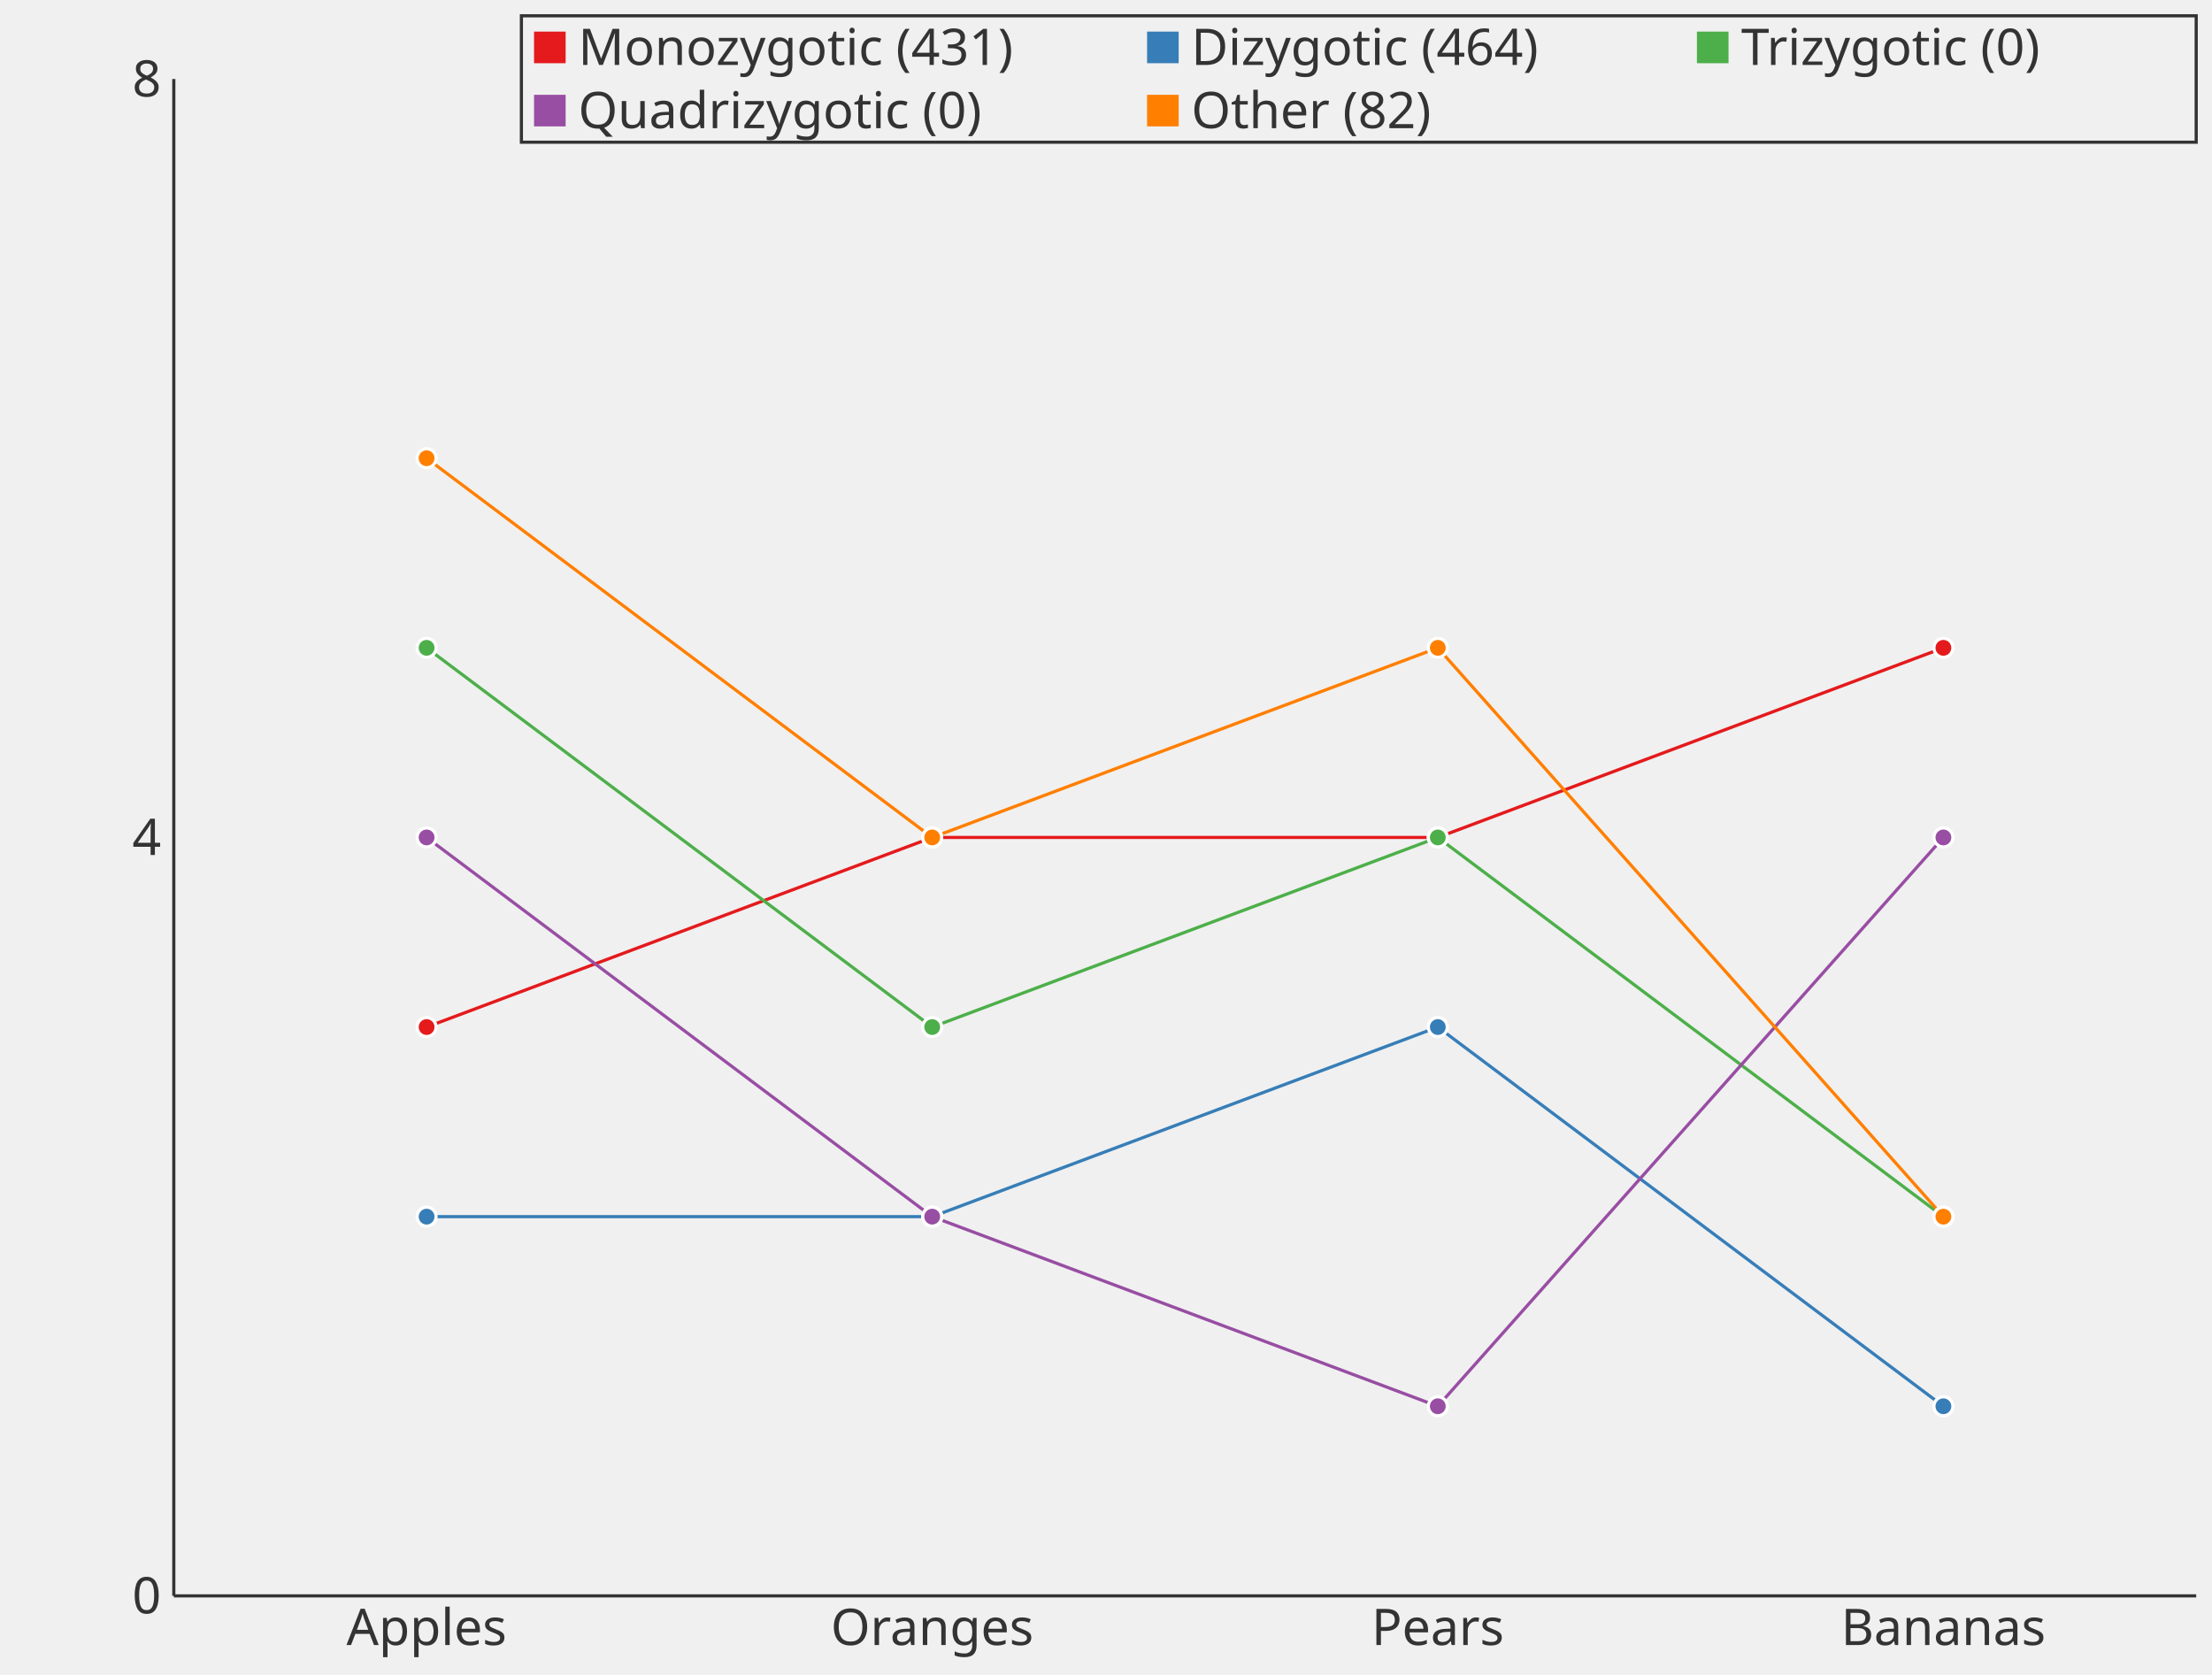
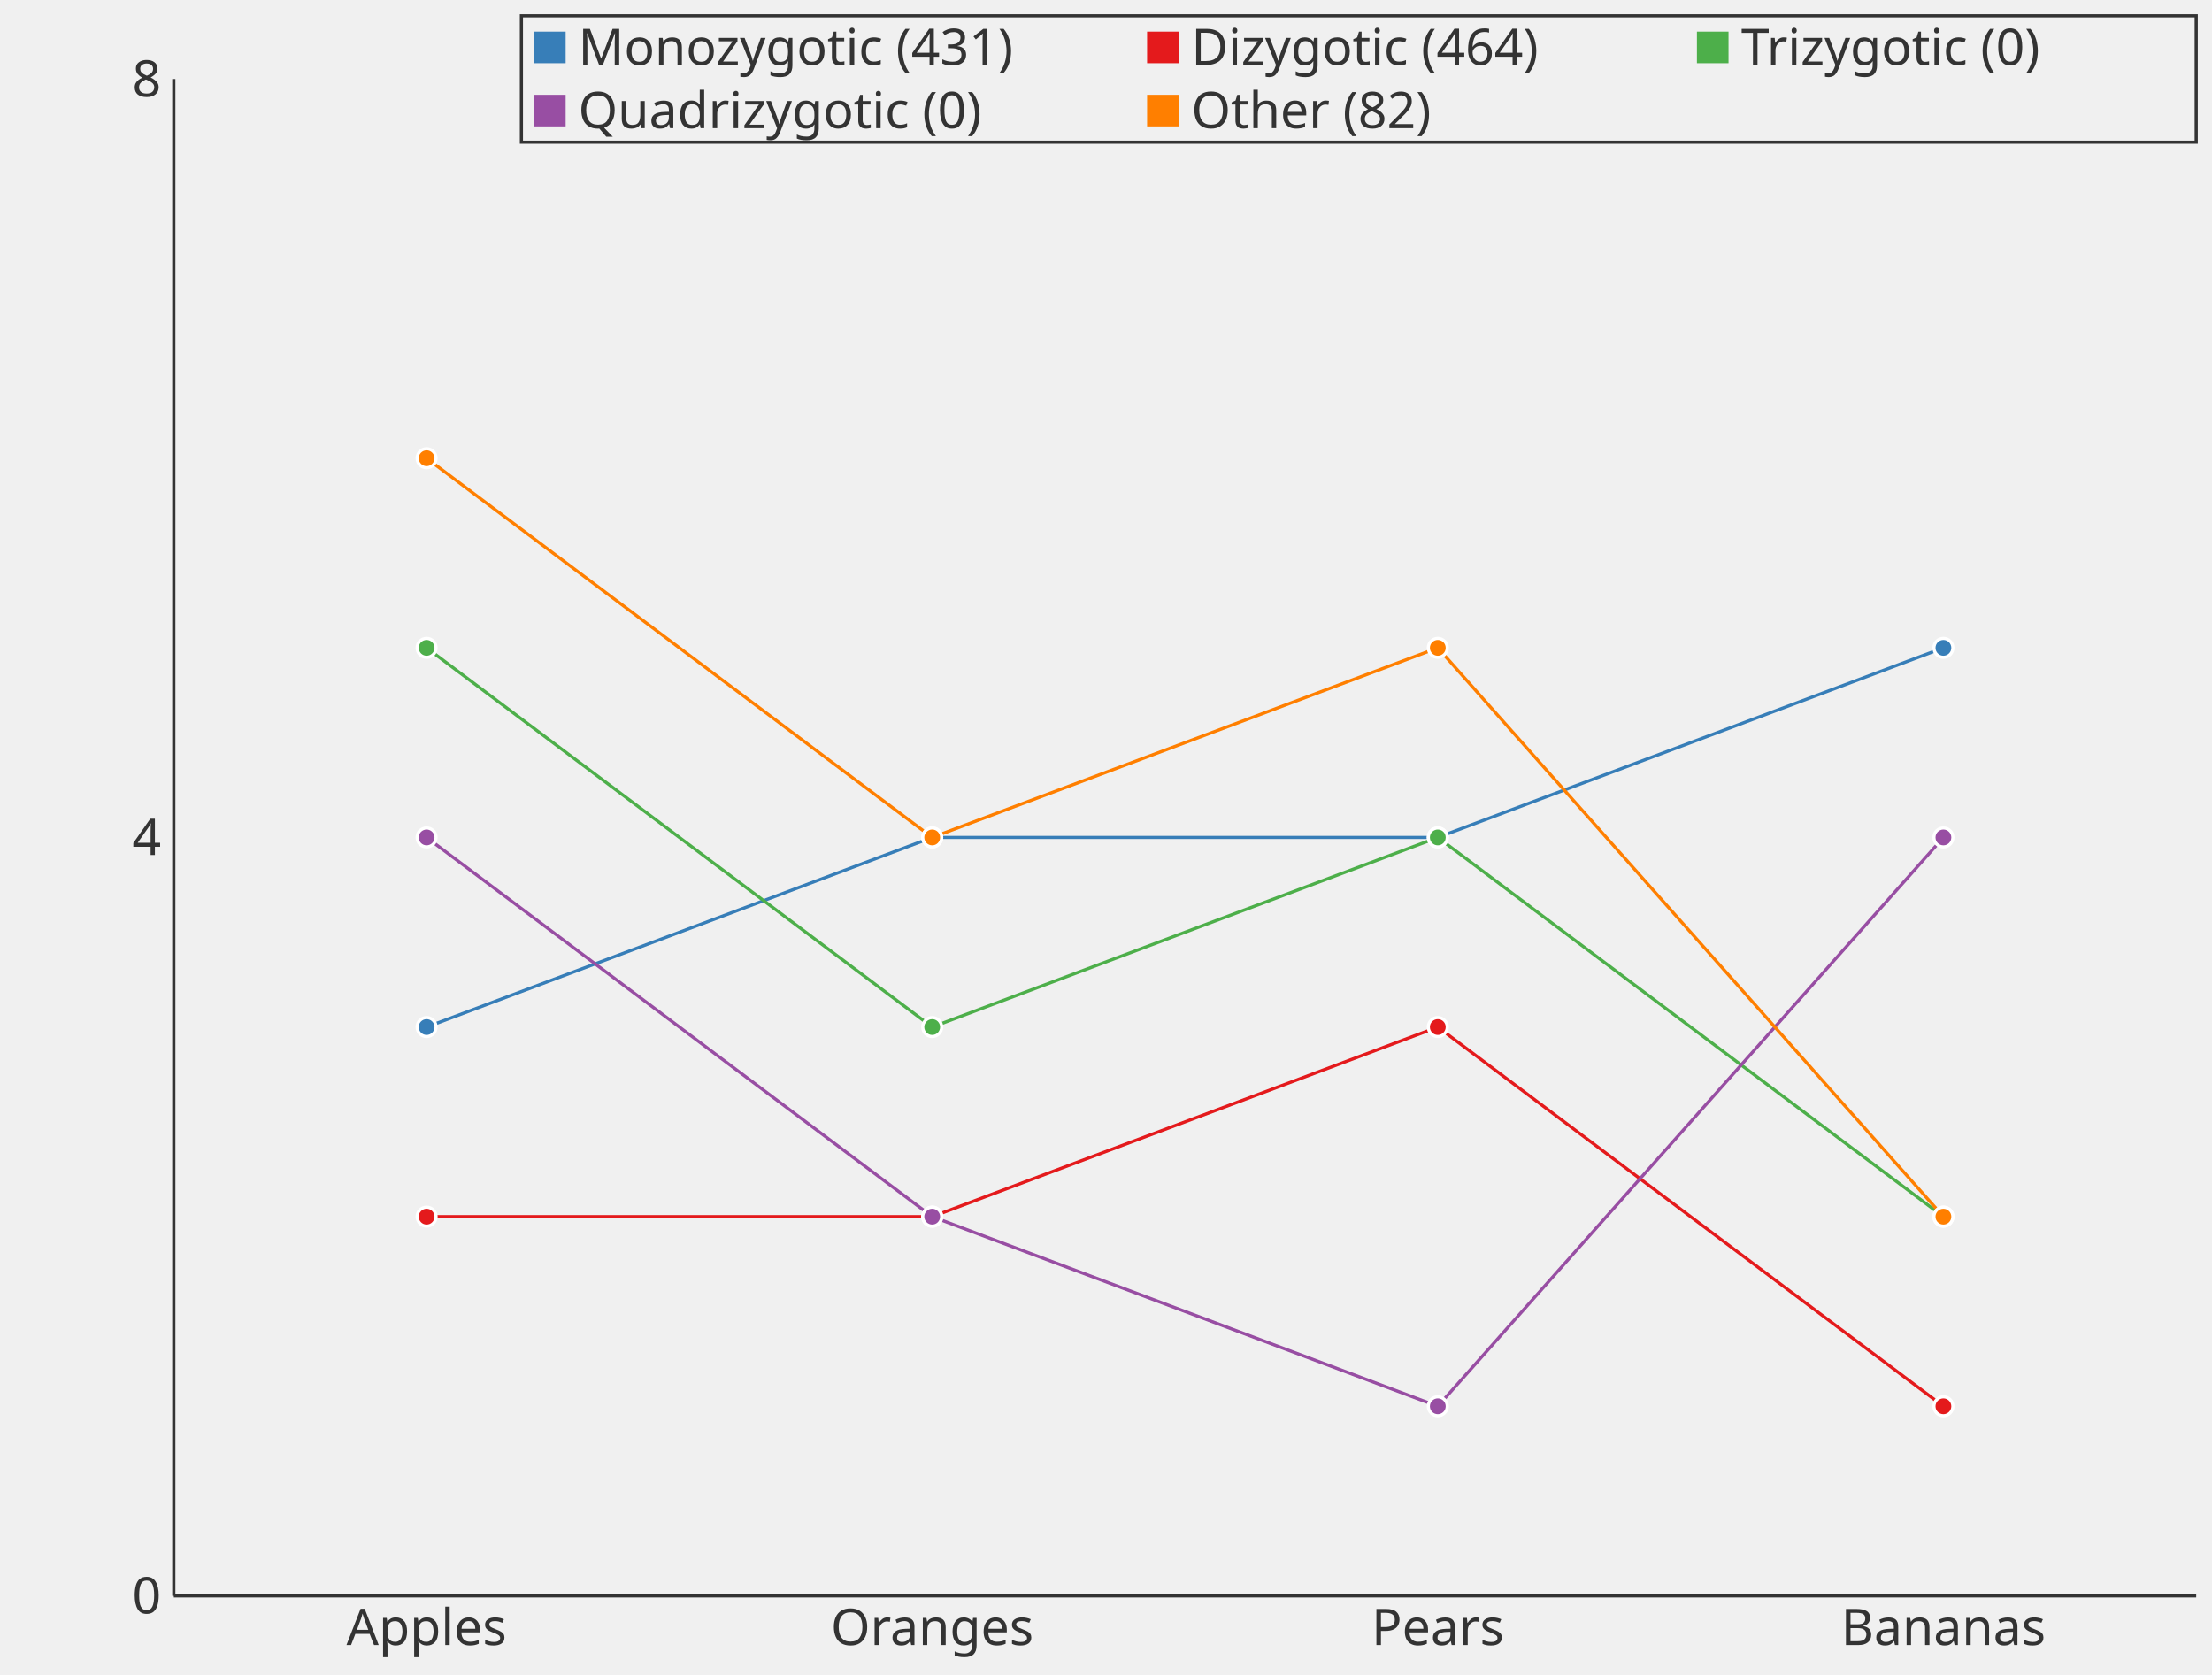
<svg xmlns="http://www.w3.org/2000/svg" font-family="sans-serif" font-size="16" viewBox="-55 -25 700 530">
  <style>
		@media (prefers-color-scheme: dark) {
			[fill="#333"] {fill: white}
			[stroke="#333"] {stroke: white}
		}
	</style>
  <g role="table">
    <line stroke="#333" x1="0" x2="0" y1="0" y2="480" />
    <line stroke="#333" x1="0" x2="640" y1="480" y2="480" />
    <g aria-hidden="true">
      <text dominant-baseline="middle" fill="#333" text-anchor="end" x="-4" y="480">0</text>
      <text dominant-baseline="middle" fill="#333" text-anchor="end" x="-4" y="240">4</text>
      <text dominant-baseline="middle" fill="#333" text-anchor="end" x="-4" y="0">8</text>
    </g>
    <g role="row">
      <text dominant-baseline="middle" fill="#333" role="columnheader" text-anchor="middle" x="80" y="490">Apples</text>
      <text dominant-baseline="middle" fill="#333" role="columnheader" text-anchor="middle" x="240" y="490">Oranges</text>
      <text dominant-baseline="middle" fill="#333" role="columnheader" text-anchor="middle" x="400" y="490">Pears</text>
      <text dominant-baseline="middle" fill="#333" role="columnheader" text-anchor="middle" x="560" y="490">Bananas</text>
    </g>
    <g aria-hidden="true">
      <rect fill="none" height="40" stroke="#333" width="530" x="110" y="-20" />
-       <rect fill="#e41a1c" height="10" width="10" x="114" y="-15" />
+       <rect fill="#377eb8" height="10" width="10" x="114" y="-15" />
      <text dominant-baseline="middle" fill="#333" x="128" y="-10">Monozygotic (431)</text>
-       <rect fill="#377eb8" height="10" width="10" x="308" y="-15" />
+       <rect fill="#e41a1c" height="10" width="10" x="308" y="-15" />
      <text dominant-baseline="middle" fill="#333" x="322" y="-10">Dizygotic (464)</text>
      <rect fill="#4daf4a" height="10" width="10" x="482" y="-15" />
      <text dominant-baseline="middle" fill="#333" x="496" y="-10">Trizygotic (0)</text>
      <rect fill="#984ea3" height="10" width="10" x="114" y="5" />
      <text dominant-baseline="middle" fill="#333" x="128" y="10">Quadrizygotic (0)</text>
      <rect fill="#ff7f00" height="10" width="10" x="308" y="5" />
      <text dominant-baseline="middle" fill="#333" x="322" y="10">Other (82)</text>
    </g>
-     <polyline fill="none" points="80,300 240,240 400,240 560,180" stroke="#e41a1c" />
-     <polyline fill="none" points="80,360 240,360 400,300 560,420" stroke="#377eb8" />
+     <polyline fill="none" points="80,300 240,240 400,240 560,180" stroke="#377eb8" />
+     <polyline fill="none" points="80,360 240,360 400,300 560,420" stroke="#e41a1c" />
    <polyline fill="none" points="80,180 240,300 400,240 560,360" stroke="#4daf4a" />
    <polyline fill="none" points="80,240 240,360 400,420 560,240" stroke="#984ea3" />
    <polyline fill="none" points="80,120 240,240 400,180 560,360" stroke="#ff7f00" />
-     <g fill="#e41a1c" role="row" stroke="white">
+     <g fill="#377eb8" role="row" stroke="white">
      <circle cx="80" cy="300" r="3" role="cell">
				</circle>
      <circle cx="240" cy="240" r="3" role="cell">
				</circle>
      <circle cx="400" cy="240" r="3" role="cell">
				</circle>
      <circle cx="560" cy="180" r="3" role="cell">
				</circle>
    </g>
-     <g fill="#377eb8" role="row" stroke="white">
+     <g fill="#e41a1c" role="row" stroke="white">
      <circle cx="80" cy="360" r="3" role="cell">
				</circle>
      <circle cx="240" cy="360" r="3" role="cell">
				</circle>
      <circle cx="400" cy="300" r="3" role="cell">
				</circle>
      <circle cx="560" cy="420" r="3" role="cell">
				</circle>
    </g>
    <g fill="#4daf4a" role="row" stroke="white">
      <circle cx="80" cy="180" r="3" role="cell">
				</circle>
      <circle cx="240" cy="300" r="3" role="cell">
				</circle>
      <circle cx="400" cy="240" r="3" role="cell">
				</circle>
      <circle cx="560" cy="360" r="3" role="cell">
				</circle>
    </g>
    <g fill="#984ea3" role="row" stroke="white">
      <circle cx="80" cy="240" r="3" role="cell">
				</circle>
      <circle cx="240" cy="360" r="3" role="cell">
				</circle>
      <circle cx="400" cy="420" r="3" role="cell">
				</circle>
      <circle cx="560" cy="240" r="3" role="cell">
				</circle>
    </g>
    <g fill="#ff7f00" role="row" stroke="white">
      <circle cx="80" cy="120" r="3" role="cell">
				</circle>
      <circle cx="240" cy="240" r="3" role="cell">
				</circle>
      <circle cx="400" cy="180" r="3" role="cell">
				</circle>
      <circle cx="560" cy="360" r="3" role="cell">
				</circle>
    </g>
  </g>
</svg>
